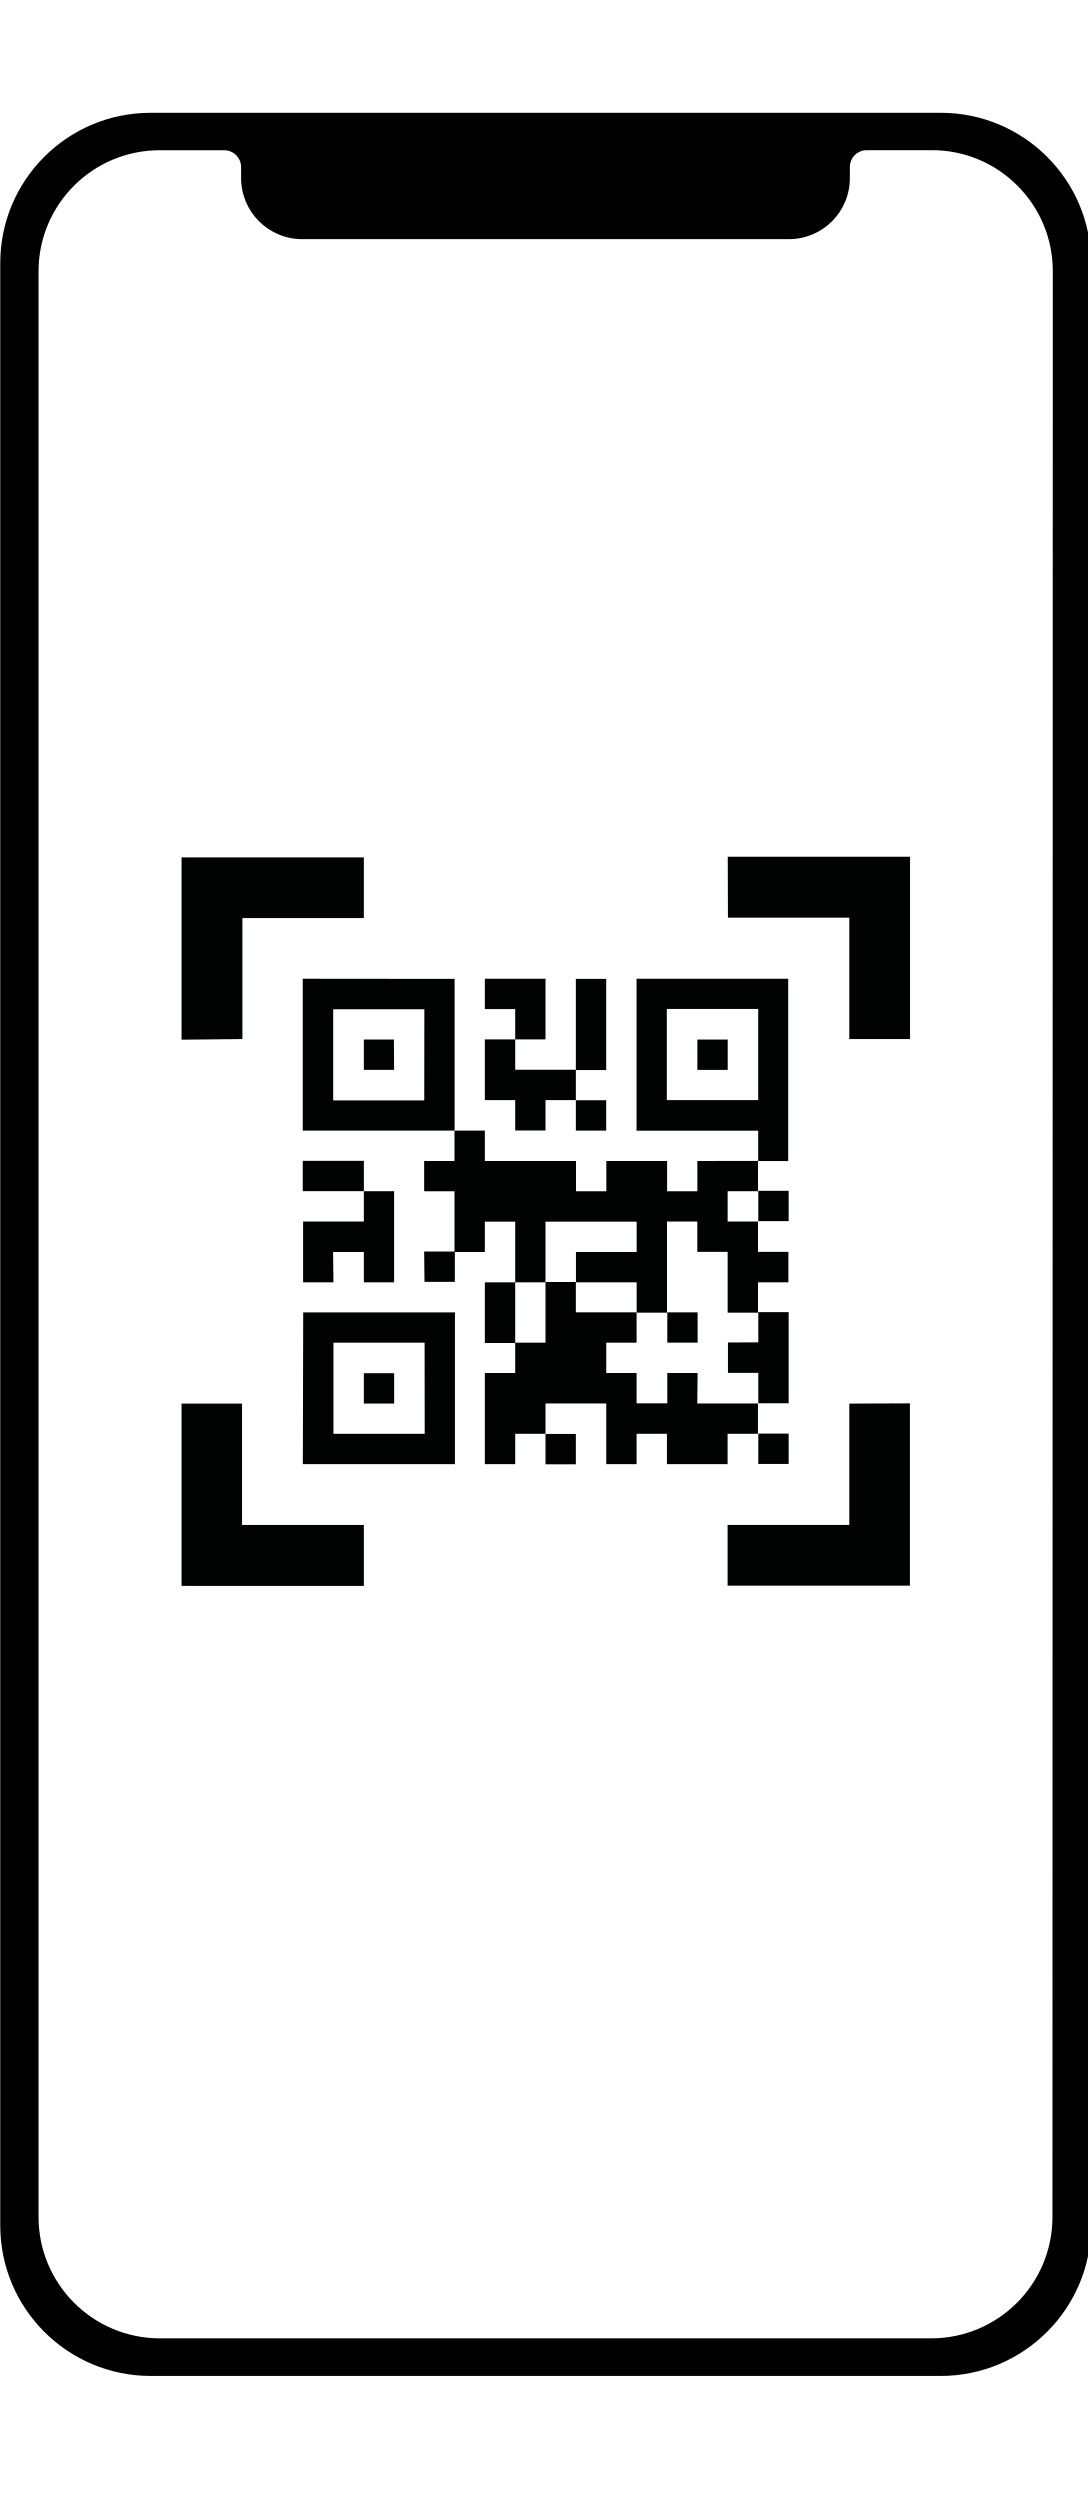
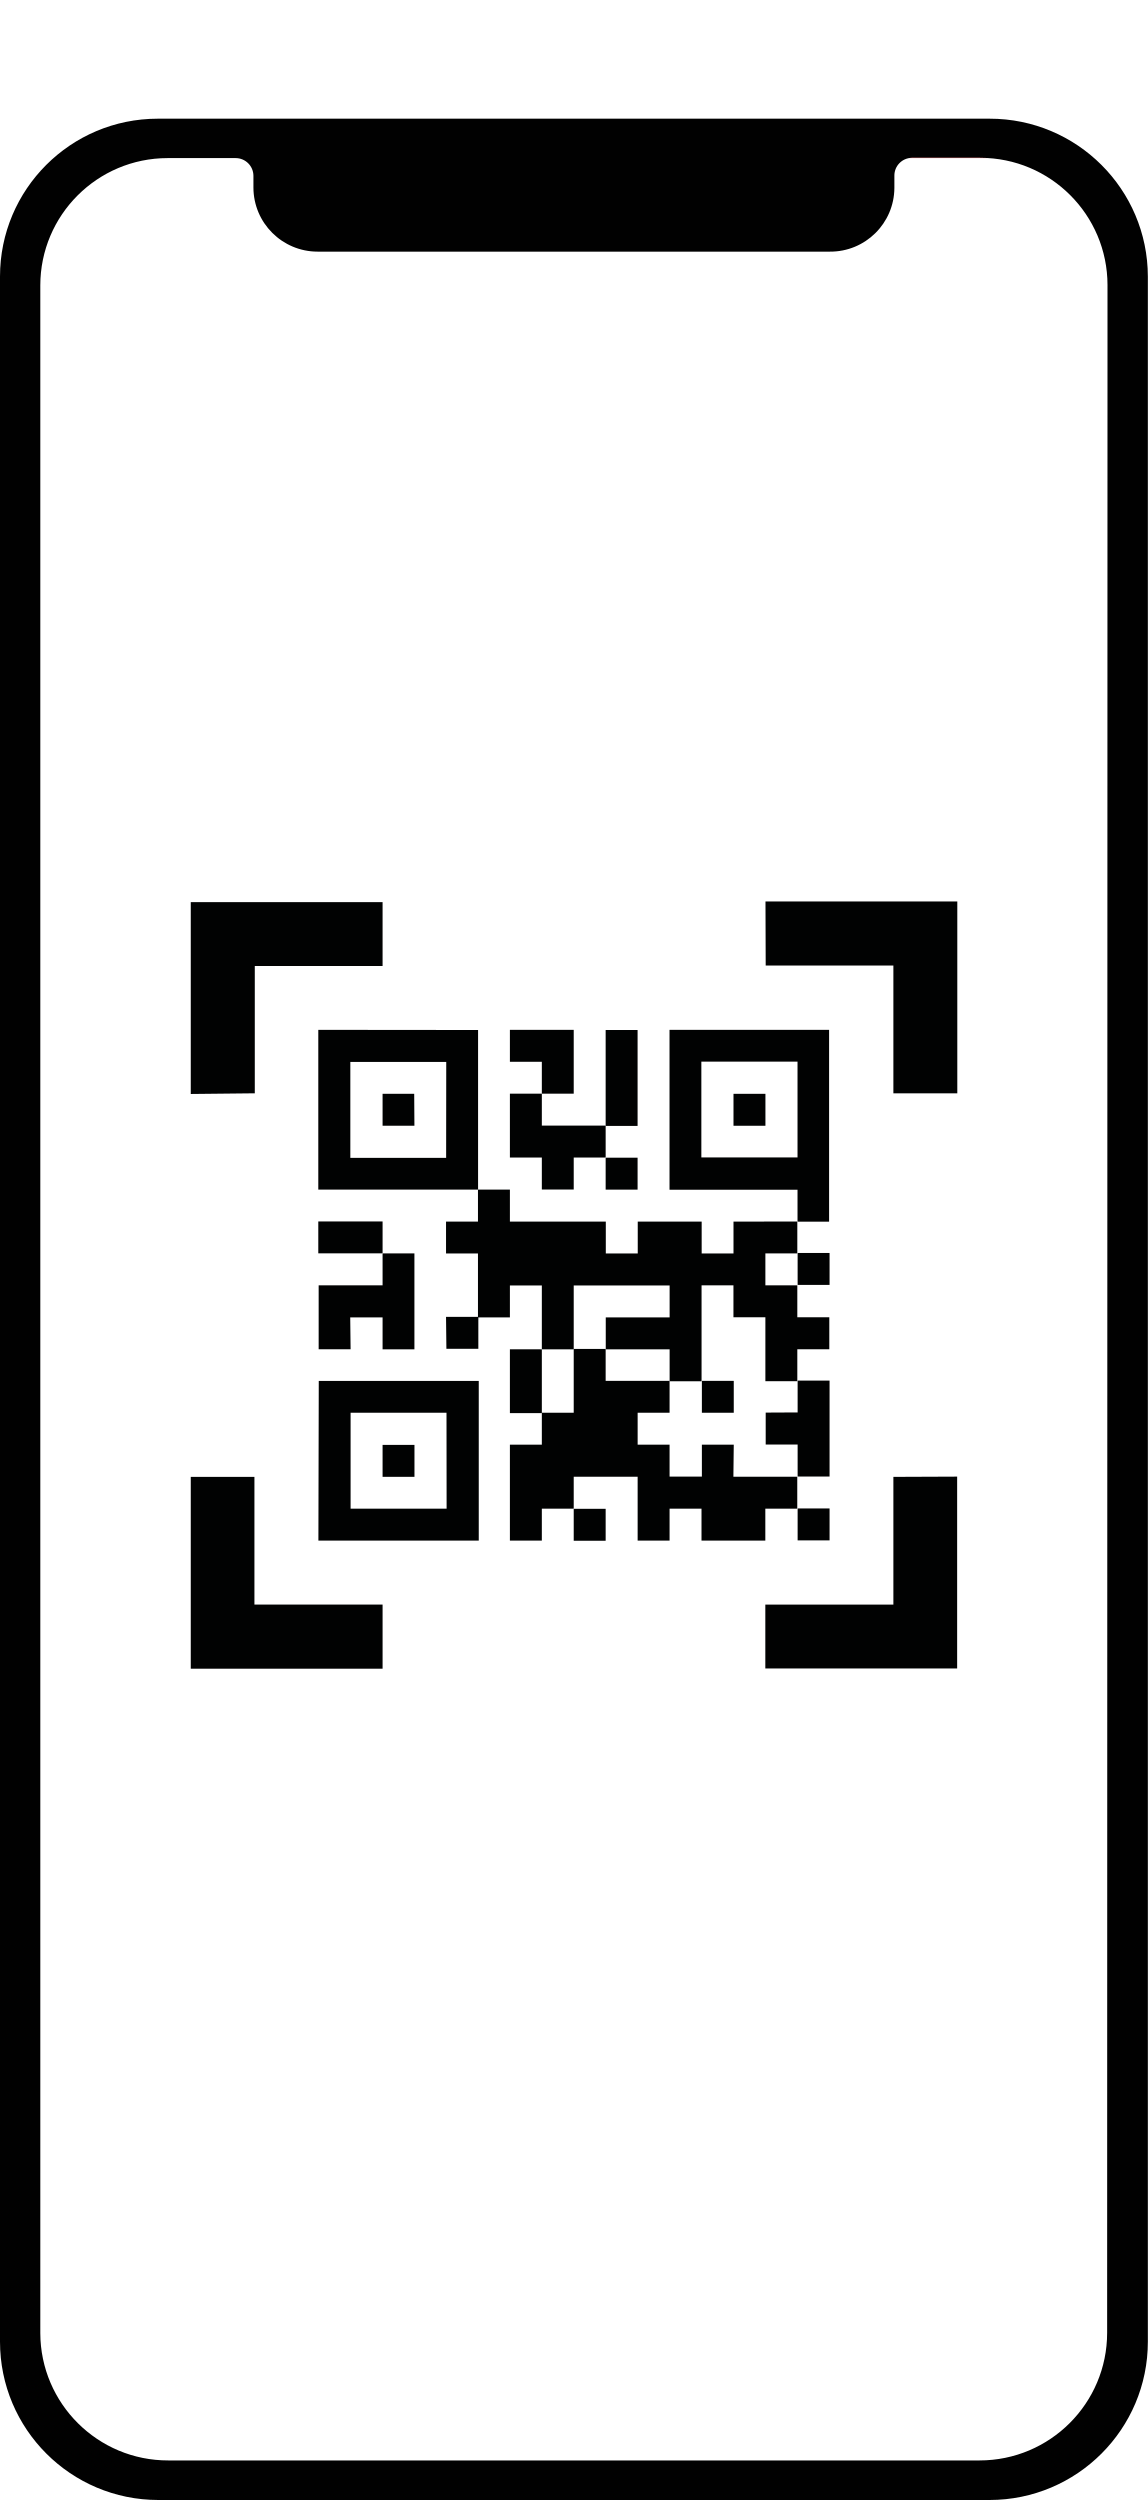
- <svg xmlns="http://www.w3.org/2000/svg" id="Ebene_1" viewBox="0 0 217.5 500">
+ <svg xmlns="http://www.w3.org/2000/svg" viewBox="0 0 218.18 475.19">
  <defs>
-     <style>
-             .cls-1 {
-                 fill: none;
-             }
- 
-             .cls-2 {
-                 fill: #010202;
-             }
- 
-             .cls-3 {
-                 fill: #010101;
-             }
- 
-             .cls-4 {
-                 clip-path: url(#clip-path);
-             }
- 
-             .cls-10,
-             .cls-5,
-             .cls-6,
-             .cls-7,
-             .cls-8,
-             .cls-9 {
-                 fill: #cd151b;
-             }
- 
-             .cls-6 {
-                 opacity: 0.9;
-             }
- 
-             .cls-10,
-             .cls-6,
-             .cls-7,
-             .cls-8,
-             .cls-9 {
-                 isolation: isolate;
-             }
- 
-             .cls-7 {
-                 opacity: 0.8;
-             }
- 
-             .cls-8 {
-                 opacity: 0.7;
-             }
- 
-             .cls-9 {
-                 opacity: 0.6;
-             }
- 
-             .cls-10 {
-                 opacity: 0.5;
-             }
-         </style>
-     <clipPath id="clip-path" transform="translate(-174.36 -34.59)">
-       <path id="SVGID" class="cls-1" d="M384.85,478a24.26,24.26,0,0,1-24.26,24.26H206.33A24.28,24.28,0,0,1,182.07,478V88.84a24.21,24.21,0,0,1,24.2-24.2H219.2A3.38,3.38,0,0,1,222.58,68h0v2.23a12.21,12.21,0,0,0,12.2,12.19h97.37a12.18,12.18,0,0,0,12.18-12.19h0V68a3.38,3.38,0,0,1,3.38-3.38h13a24.21,24.21,0,0,1,24.21,24.2h0Z" />
+     <clipPath id="e4f62829-fdc7-4d6b-91f6-680e592f39bf">
+       <path d="M210.44,443.41a24.26,24.26,0,0,1-24.26,24.26H32a24.28,24.28,0,0,1-24.34-24.2V54.25a24.22,24.22,0,0,1,24.2-24.2H44.79a3.38,3.38,0,0,1,3.38,3.36h0v2.23a12.21,12.21,0,0,0,12.2,12.19h97.37A12.18,12.18,0,0,0,170,35.73v0h0V33.41A3.37,3.37,0,0,1,173.3,30h13a24.21,24.21,0,0,1,24.21,24.2h0Z" style="fill:none" />
    </clipPath>
  </defs>
-   <g id="qrcode">
-     <polygon class="cls-2" points="103.04 220.02 96.97 220.02 96.97 207.88 103.04 207.88 103.04 213.95 115.17 213.95 115.17 220.02 109.1 220.02 109.1 226.1 103.04 226.1 103.04 220.02" />
-     <rect class="cls-2" x="109.1" y="286.79" width="6.07" height="6.07" />
-     <polygon class="cls-2" points="109.1 201.82 109.1 195.75 96.97 195.75 96.97 201.82 103.04 201.82 103.04 207.88 109.1 207.88 109.1 201.82" />
-     <path class="cls-2" d="M301.67,230.34v30.39H326v6.07H332V230.34ZM326,254.61H307.72V236.38H326Z" transform="translate(-174.36 -34.59)" />
-     <polygon class="cls-2" points="66.62 232.17 60.55 232.17 60.55 238.23 72.77 238.23 72.77 232.17 66.62 232.17" />
-     <polygon class="cls-2" points="66.62 250.4 72.77 250.4 72.77 256.47 78.82 256.47 78.82 238.24 72.77 238.24 72.77 244.31 60.62 244.31 60.62 256.46 66.69 256.46 66.62 250.4" />
-     <rect class="cls-2" x="96.97" y="256.47" width="6.07" height="12.13" />
-     <rect class="cls-2" x="115.17" y="195.78" width="6.07" height="18.23" />
-     <rect class="cls-2" x="115.17" y="220.05" width="6.07" height="6.07" />
-     <rect class="cls-2" x="139.47" y="207.91" width="6.07" height="6.07" />
-     <polygon class="cls-2" points="78.78 207.91 72.77 207.91 72.77 213.98 78.82 213.98 78.78 207.91" />
-     <path class="cls-2" d="M234.91,230.34v30.37h30.37V230.37Zm24.3,24.33H241V236.44h18.23Z" transform="translate(-174.36 -34.59)" />
-     <polygon class="cls-2" points="139.47 232.2 139.47 238.25 133.42 238.25 133.42 232.2 121.27 232.2 121.27 238.25 115.2 238.25 115.2 232.2 96.97 232.2 96.97 226.12 90.9 226.12 90.9 232.2 84.83 232.2 84.83 238.25 90.9 238.25 90.9 250.4 96.97 250.4 96.97 244.33 103.04 244.33 103.04 256.47 109.1 256.47 109.1 244.33 127.33 244.33 127.33 250.4 115.19 250.4 115.19 256.47 127.33 256.47 127.33 262.54 133.4 262.54 133.4 244.31 139.46 244.31 139.46 250.38 145.53 250.38 145.53 262.53 151.6 262.53 151.6 256.46 157.68 256.46 157.68 250.38 151.6 250.38 151.6 244.31 145.53 244.31 145.53 238.24 151.6 238.24 151.6 232.18 139.47 232.2" />
-     <rect class="cls-2" x="72.77" y="274.64" width="6.06" height="6.07" />
-     <path class="cls-2" d="M235,297.07l-.07,30.35h30.42V297.07Zm24.3,24.28H241.05V303.12h18.23Z" transform="translate(-174.36 -34.59)" />
-     <rect class="cls-2" x="133.46" y="262.47" width="6.06" height="6.06" />
-     <polygon class="cls-2" points="139.52 274.6 133.46 274.6 133.46 280.67 127.32 280.67 127.32 274.6 121.25 274.6 121.25 268.53 127.32 268.53 127.32 262.47 115.17 262.47 115.17 256.4 109.1 256.4 109.1 268.53 103.04 268.53 103.04 274.6 96.97 274.6 96.97 292.83 103.04 292.83 103.04 286.76 109.1 286.76 109.1 280.69 121.25 280.69 121.25 292.83 127.32 292.83 127.32 286.76 133.39 286.76 133.39 292.83 145.52 292.83 145.52 286.76 151.59 286.76 151.59 280.69 139.45 280.69 139.52 274.6" />
-     <polygon class="cls-2" points="84.9 256.37 90.97 256.37 90.97 250.3 84.83 250.3 84.9 256.37" />
-     <polygon class="cls-2" points="145.59 268.5 145.59 274.57 151.66 274.57 151.66 280.65 157.73 280.65 157.73 262.42 151.66 262.42 151.66 268.47 145.59 268.5" />
-     <rect class="cls-2" x="151.66" y="286.72" width="6.07" height="6.07" />
-     <rect class="cls-2" x="151.66" y="238.16" width="6.07" height="6.07" />
+   <g id="a4fd8e2c-f5ee-4245-94a0-02276c7835fc" data-name="reg-qrcode">
+     <polygon points="102.99 220.02 96.92 220.02 96.92 207.88 102.99 207.88 102.99 213.95 115.12 213.95 115.12 220.02 109.05 220.02 109.05 226.1 102.99 226.1 102.99 220.02" style="fill:#010202" />
+     <rect x="109.05" y="286.79" width="6.07" height="6.07" style="fill:#010202" />
+     <polygon points="109.05 201.82 109.05 195.75 96.92 195.75 96.92 201.82 102.99 201.82 102.99 207.88 109.05 207.88 109.05 201.82" style="fill:#010202" />
+     <path d="M127.26,195.75v30.39h24.33v6.07h6V195.75ZM151.59,220H133.31V201.79h18.28Z" style="fill:#010202" />
+     <polygon points="66.57 232.17 60.5 232.17 60.5 238.23 72.72 238.23 72.72 232.17 66.57 232.17" style="fill:#010202" />
+     <polygon points="66.57 250.4 72.72 250.4 72.72 256.47 78.77 256.47 78.77 238.24 72.72 238.24 72.72 244.31 60.57 244.31 60.57 256.46 66.64 256.46 66.57 250.4" style="fill:#010202" />
+     <rect x="96.92" y="256.47" width="6.07" height="12.13" style="fill:#010202" />
+     <rect x="115.12" y="195.78" width="6.07" height="18.23" style="fill:#010202" />
+     <rect x="115.12" y="220.05" width="6.07" height="6.07" style="fill:#010202" />
+     <rect x="139.42" y="207.91" width="6.07" height="6.07" style="fill:#010202" />
+     <polygon points="78.73 207.91 72.72 207.91 72.72 213.98 78.77 213.98 78.73 207.91" style="fill:#010202" />
+     <path d="M60.5,195.75v30.37H90.87V195.78Zm24.3,24.33H66.59V201.85H84.82Z" style="fill:#010202" />
+     <polygon points="139.42 232.2 139.42 238.25 133.37 238.25 133.37 232.2 121.22 232.2 121.22 238.25 115.15 238.25 115.15 232.2 96.92 232.2 96.92 226.12 90.85 226.12 90.85 232.2 84.78 232.2 84.78 238.25 90.85 238.25 90.85 250.4 96.92 250.4 96.92 244.33 102.99 244.33 102.99 256.47 109.05 256.47 109.05 244.33 127.28 244.33 127.28 250.4 115.14 250.4 115.14 256.47 127.28 256.47 127.28 262.54 133.35 262.54 133.35 244.31 139.41 244.31 139.41 250.38 145.48 250.38 145.48 262.53 151.55 262.53 151.55 256.46 157.63 256.46 157.63 250.38 151.55 250.38 151.55 244.31 145.48 244.31 145.48 238.24 151.55 238.24 151.55 232.18 139.42 232.2" style="fill:#010202" />
+     <rect x="72.72" y="274.64" width="6.06" height="6.07" style="fill:#010202" />
+     <path d="M60.59,262.48l-.07,30.35H91V262.48Zm24.3,24.28H66.64V268.53H84.87Z" style="fill:#010202" />
+     <rect x="133.41" y="262.47" width="6.06" height="6.06" style="fill:#010202" />
+     <polygon points="139.47 274.6 133.41 274.6 133.41 280.67 127.27 280.67 127.27 274.6 121.2 274.6 121.2 268.53 127.27 268.53 127.27 262.47 115.12 262.47 115.12 256.4 109.05 256.4 109.05 268.53 102.99 268.53 102.99 274.6 96.92 274.6 96.92 292.83 102.99 292.83 102.99 286.76 109.05 286.76 109.05 280.69 121.2 280.69 121.2 292.83 127.27 292.83 127.27 286.76 133.34 286.76 133.34 292.83 145.47 292.83 145.47 286.76 151.54 286.76 151.54 280.69 139.4 280.69 139.47 274.6" style="fill:#010202" />
+     <polygon points="84.85 256.37 90.92 256.37 90.92 250.3 84.78 250.3 84.85 256.37" style="fill:#010202" />
+     <polygon points="145.54 268.5 145.54 274.57 151.61 274.57 151.61 280.65 157.68 280.65 157.68 262.42 151.61 262.42 151.61 268.47 145.54 268.5" style="fill:#010202" />
+     <rect x="151.61" y="286.72" width="6.07" height="6.07" style="fill:#010202" />
+     <rect x="151.61" y="238.16" width="6.07" height="6.07" style="fill:#010202" />
  </g>
-   <g id="border">
-     <polygon id="top-right" class="cls-2" points="145.59 183.53 169.86 183.53 169.86 207.81 182.01 207.81 182.01 171.35 145.55 171.35 145.59 183.53" />
-     <polygon id="top-left" class="cls-2" points="48.48 207.81 48.48 183.61 72.77 183.61 72.77 171.48 36.31 171.48 36.31 207.94 48.48 207.81" />
-     <polygon id="bottom-left" class="cls-2" points="72.77 304.99 48.41 304.99 48.41 280.72 36.31 280.72 36.31 317.18 72.77 317.18 72.77 304.99" />
-     <polygon id="bottom-right" class="cls-2" points="169.86 280.72 169.86 304.99 145.52 304.99 145.52 317.13 181.98 317.13 181.98 280.67 169.86 280.72" />
+   <g id="be7b8373-6a0a-487d-9c0c-eae00e1f4db9" data-name="reg-border">
+     <polygon points="145.54 183.53 169.81 183.53 169.81 207.81 181.96 207.81 181.96 171.35 145.5 171.35 145.54 183.53" style="fill:#010202" />
+     <polygon points="48.43 207.81 48.43 183.61 72.72 183.61 72.72 171.48 36.26 171.48 36.26 207.94 48.43 207.81" style="fill:#010202" />
+     <polygon points="72.72 304.99 48.36 304.99 48.36 280.72 36.26 280.72 36.26 317.18 72.72 317.18 72.72 304.99" style="fill:#010202" />
+     <polygon points="169.81 280.72 169.81 304.99 145.47 304.99 145.47 317.13 181.93 317.13 181.93 280.67 169.81 280.72" style="fill:#010202" />
  </g>
-   <path id="phone" class="cls-3" d="M362.51,57.15H204.41a30.05,30.05,0,0,0-30,30.05V479.68a30.1,30.1,0,0,0,30.09,30.1h158a30.1,30.1,0,0,0,30.09-30.1h0V87.16A30.06,30.06,0,0,0,362.51,57.15ZM384.85,478a24.26,24.26,0,0,1-24.26,24.26H206.33A24.28,24.28,0,0,1,182.07,478V88.84a24.21,24.21,0,0,1,24.2-24.2H219.2A3.38,3.38,0,0,1,222.58,68h0v2.23a12.21,12.21,0,0,0,12.2,12.19h97.37a12.18,12.18,0,0,0,12.18-12.19h0V68a3.38,3.38,0,0,1,3.38-3.38h13a24.2,24.2,0,0,1,24.21,24.18v0Z" transform="translate(-174.36 -34.59)" />
-   <g class="cls-4">
-     <g id="scan-bars">
-       <rect class="cls-5" x="4.43" y="27.57" width="209.34" height="2.48" />
-       <rect class="cls-6" x="4.45" y="22.11" width="209.34" height="1.25" />
-       <rect class="cls-7" x="4.45" y="16.51" width="209.34" height="1.25" />
-       <rect class="cls-8" x="4.45" y="11.06" width="209.34" height="1.25" />
-       <rect class="cls-9" x="4.45" y="5.61" width="209.34" height="1.25" />
-       <rect class="cls-10" x="4.45" width="209.34" height="1.25" />
+   <path d="M188.1,22.56H30a30,30,0,0,0-30,30V445.09a30.1,30.1,0,0,0,30.09,30.1h158a30.1,30.1,0,0,0,30.09-30.1h0V52.57A30.06,30.06,0,0,0,188.1,22.56Zm22.34,420.85a24.26,24.26,0,0,1-24.26,24.26H32a24.28,24.28,0,0,1-24.34-24.2V54.25a24.22,24.22,0,0,1,24.2-24.2H44.79a3.38,3.38,0,0,1,3.38,3.36h0v2.23a12.21,12.21,0,0,0,12.2,12.19h97.37A12.18,12.18,0,0,0,170,35.73v0h0V33.41A3.37,3.37,0,0,1,173.3,30h13a24.2,24.2,0,0,1,24.21,24.18h0Z" style="fill:#010101" />
+   <g style="clip-path:url(#e4f62829-fdc7-4d6b-91f6-680e592f39bf)">
+     <g id="e0685911-74a5-4530-88aa-b503dbf0b0b5" data-name="reg-scan-bars">
+       <rect x="4.38" y="27.57" width="209.34" height="2.48" style="fill:#cd151b" />
+       <rect x="4.4" y="22.11" width="209.34" height="1.25" style="fill:#cd151b;opacity:0.9;isolation:isolate" />
+       <rect x="4.4" y="16.51" width="209.34" height="1.25" style="fill:#cd151b;opacity:0.8;isolation:isolate" />
+       <rect x="4.4" y="11.06" width="209.34" height="1.25" style="fill:#cd151b;opacity:0.7;isolation:isolate" />
+       <rect x="4.4" y="5.61" width="209.34" height="1.25" style="fill:#cd151b;opacity:0.6;isolation:isolate" />
+       <rect x="4.4" width="209.34" height="1.25" style="fill:#cd151b;opacity:0.5;isolation:isolate" />
    </g>
  </g>
</svg>
